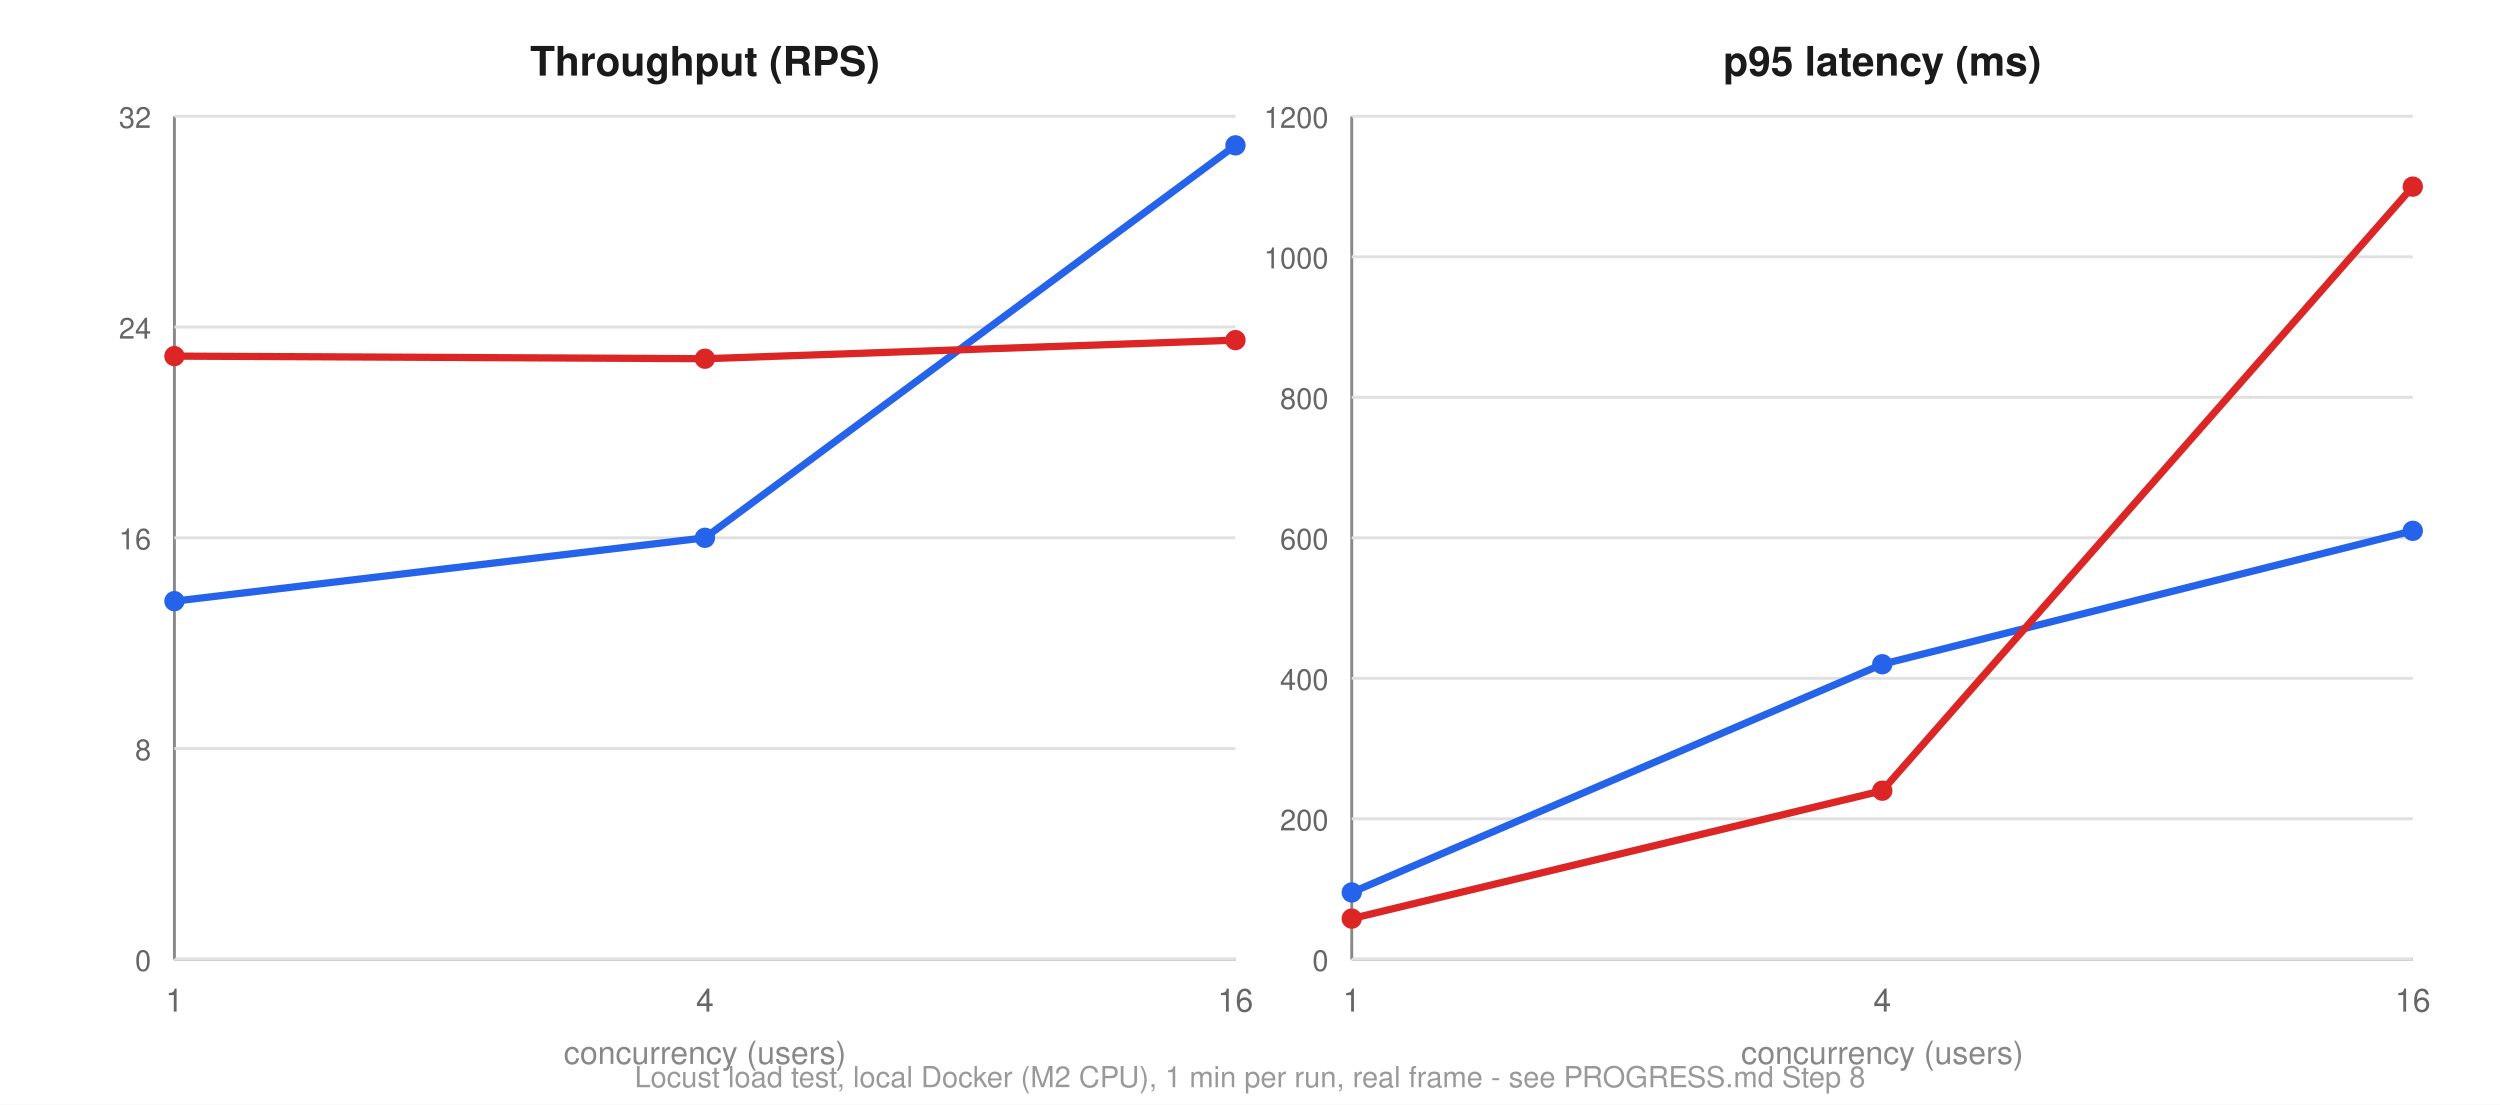
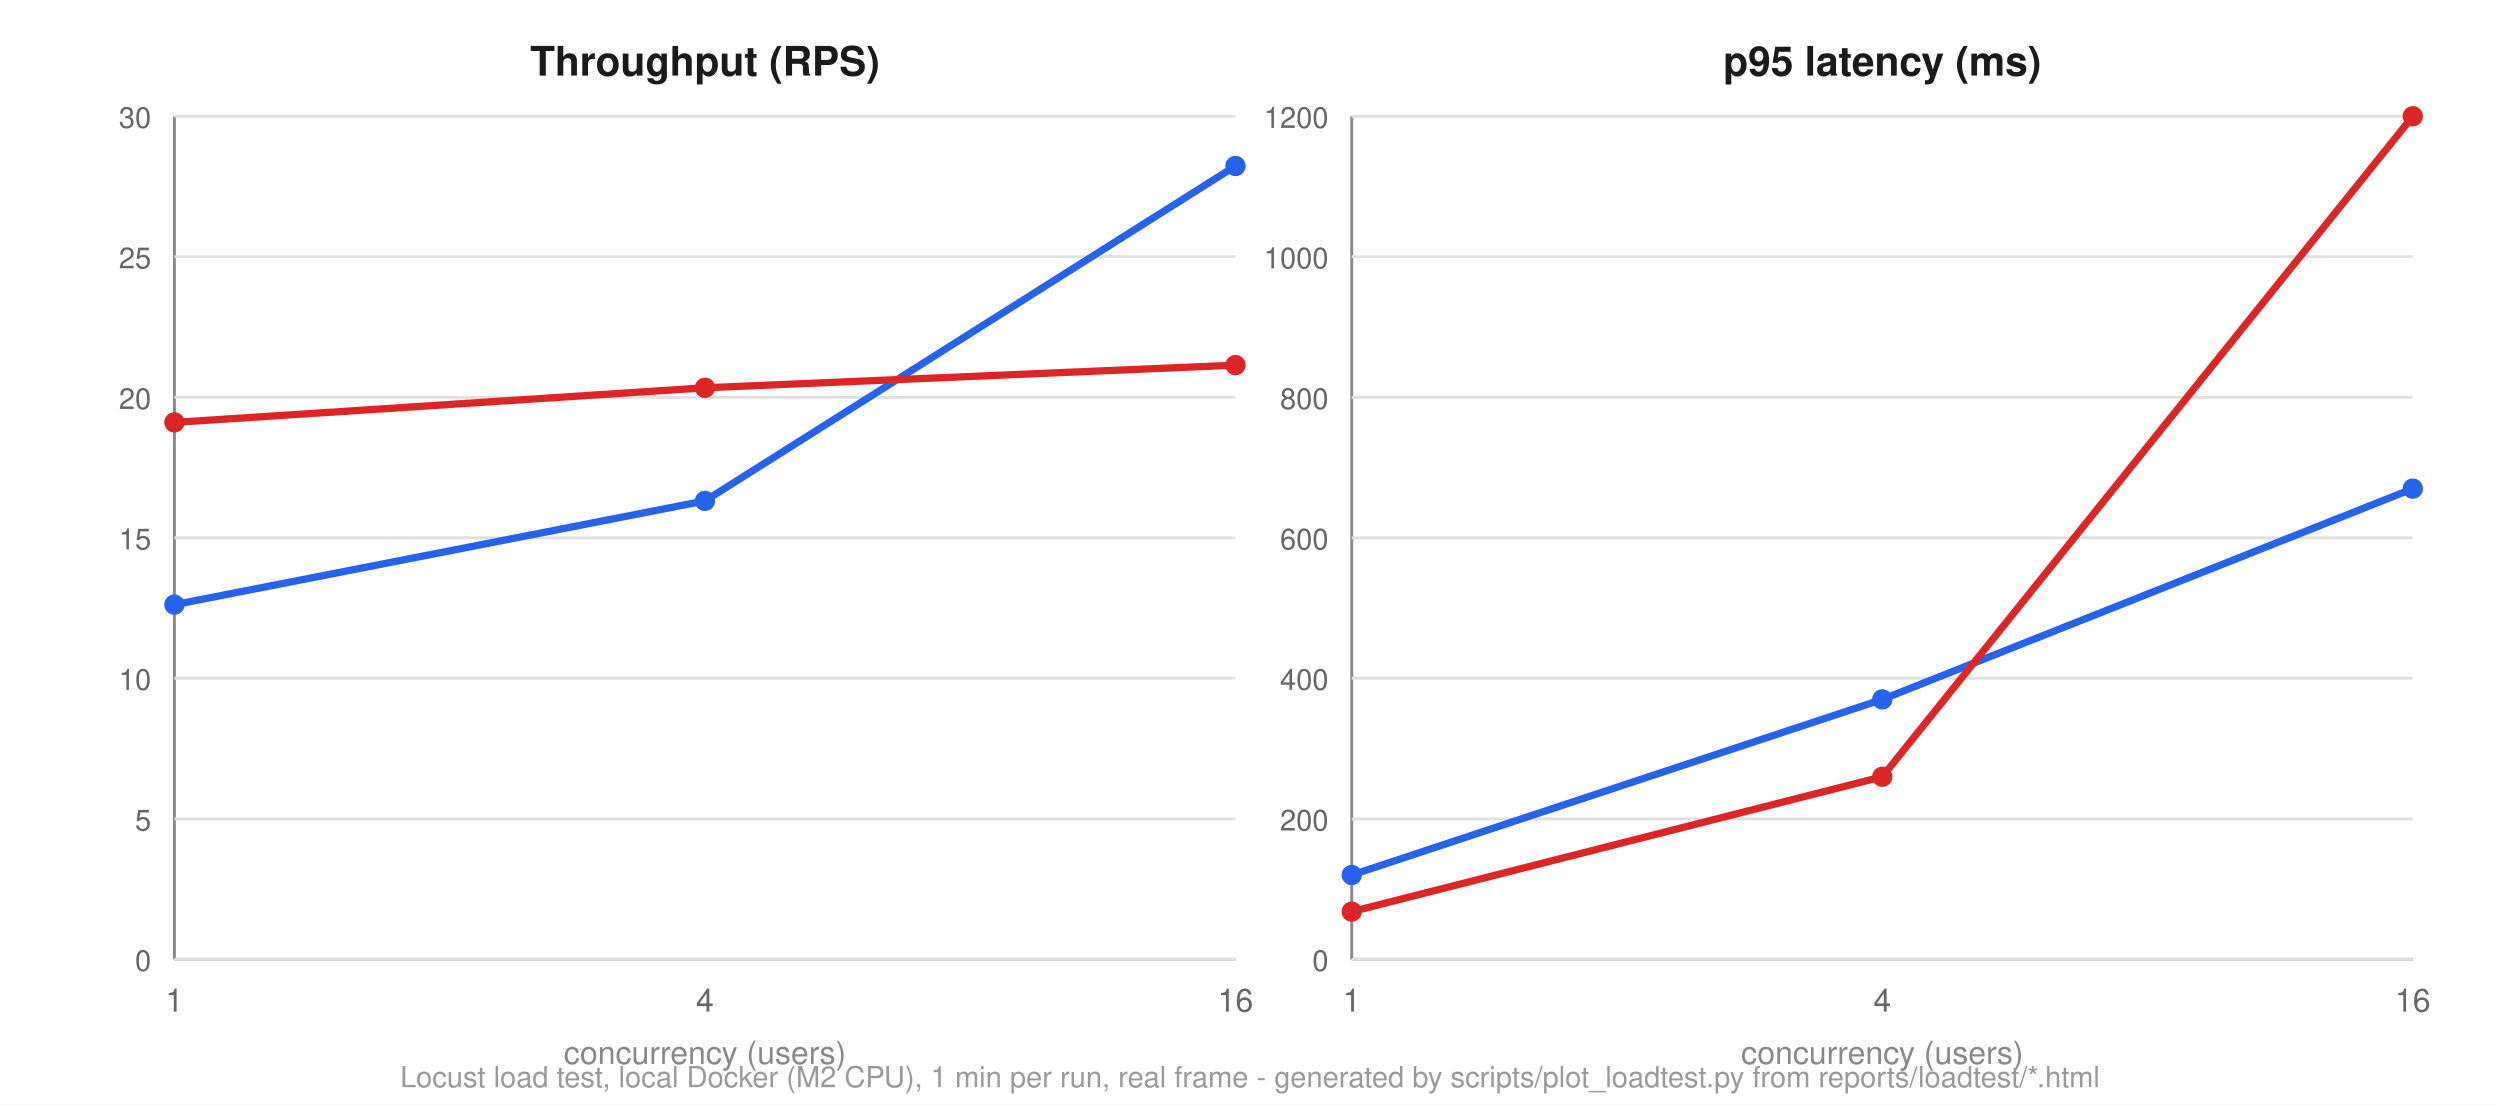
<svg xmlns="http://www.w3.org/2000/svg" viewBox="0 0 860 380" font-family="Helvetica,Arial,sans-serif">
  <rect x="0" y="0" width="860" height="380" fill="#ffffff" />
  <text x="242.5" y="26" text-anchor="middle" font-size="14" font-weight="600" fill="var(--fg,#1a1a1a)">Throughput (RPS)</text>
-   <line x1="60" y1="40" x2="60" y2="330" stroke="#888" stroke-width="1" />
-   <line x1="60" y1="330" x2="425.0" y2="330" stroke="#888" stroke-width="1" />
-   <line x1="60" y1="330.0" x2="425.0" y2="330.0" stroke="#e0e0e0" stroke-width="1" />
-   <text x="52" y="334.0" text-anchor="end" font-size="10" fill="#666">0</text>
-   <line x1="60" y1="257.5" x2="425.0" y2="257.5" stroke="#e0e0e0" stroke-width="1" />
-   <text x="52" y="261.5" text-anchor="end" font-size="10" fill="#666">8</text>
-   <line x1="60" y1="185.0" x2="425.0" y2="185.0" stroke="#e0e0e0" stroke-width="1" />
-   <text x="52" y="189.0" text-anchor="end" font-size="10" fill="#666">16</text>
-   <line x1="60" y1="112.5" x2="425.0" y2="112.5" stroke="#e0e0e0" stroke-width="1" />
-   <text x="52" y="116.5" text-anchor="end" font-size="10" fill="#666">24</text>
-   <line x1="60" y1="40.0" x2="425.0" y2="40.0" stroke="#e0e0e0" stroke-width="1" />
-   <text x="52" y="44.0" text-anchor="end" font-size="10" fill="#666">32</text>
+   <line x1="60.0" y1="40.0" x2="60.0" y2="330.0" stroke="#888" stroke-width="1" />
+   <line x1="60.0" y1="330.0" x2="425.0" y2="330.0" stroke="#888" stroke-width="1" />
+   <line x1="60.0" y1="330.0" x2="425.0" y2="330.0" stroke="#e0e0e0" stroke-width="1" />
+   <text x="52.0" y="334.0" text-anchor="end" font-size="10" fill="#666">0</text>
+   <line x1="60.0" y1="281.7" x2="425.0" y2="281.7" stroke="#e0e0e0" stroke-width="1" />
+   <text x="52.0" y="285.7" text-anchor="end" font-size="10" fill="#666">5</text>
+   <line x1="60.0" y1="233.3" x2="425.0" y2="233.3" stroke="#e0e0e0" stroke-width="1" />
+   <text x="52.0" y="237.3" text-anchor="end" font-size="10" fill="#666">10</text>
+   <line x1="60.0" y1="185.0" x2="425.0" y2="185.0" stroke="#e0e0e0" stroke-width="1" />
+   <text x="52.0" y="189.0" text-anchor="end" font-size="10" fill="#666">15</text>
+   <line x1="60.0" y1="136.7" x2="425.0" y2="136.7" stroke="#e0e0e0" stroke-width="1" />
+   <text x="52.0" y="140.7" text-anchor="end" font-size="10" fill="#666">20</text>
+   <line x1="60.0" y1="88.3" x2="425.0" y2="88.3" stroke="#e0e0e0" stroke-width="1" />
+   <text x="52.0" y="92.3" text-anchor="end" font-size="10" fill="#666">25</text>
+   <line x1="60.0" y1="40.0" x2="425.0" y2="40.0" stroke="#e0e0e0" stroke-width="1" />
+   <text x="52.0" y="44.0" text-anchor="end" font-size="10" fill="#666">30</text>
  <text x="60.0" y="348" text-anchor="middle" font-size="11" fill="#666">1</text>
  <text x="242.5" y="348" text-anchor="middle" font-size="11" fill="#666">4</text>
  <text x="425.0" y="348" text-anchor="middle" font-size="11" fill="#666">16</text>
  <text x="242.5" y="366" text-anchor="middle" font-size="11" fill="#888">concurrency (users)</text>
-   <polyline points="60.0,206.8 242.5,185.0 425.0,50.0" fill="none" stroke="#2563eb" stroke-width="2.5" />
-   <circle cx="60.0" cy="206.8" r="3.5" fill="#2563eb" />
-   <circle cx="242.5" cy="185.0" r="3.5" fill="#2563eb" />
-   <circle cx="425.0" cy="50.0" r="3.5" fill="#2563eb" />
-   <circle cx="72" cy="386" r="4" fill="#2563eb" />
-   <text x="82" y="390" font-size="10" fill="#444">batching on</text>
-   <polyline points="60.0,122.5 242.5,123.4 425.0,117.0" fill="none" stroke="#dc2626" stroke-width="2.5" />
-   <circle cx="60.0" cy="122.5" r="3.5" fill="#dc2626" />
-   <circle cx="242.5" cy="123.4" r="3.5" fill="#dc2626" />
-   <circle cx="425.0" cy="117.0" r="3.5" fill="#dc2626" />
-   <circle cx="72" cy="400" r="4" fill="#dc2626" />
-   <text x="82" y="404" font-size="10" fill="#444">batching off</text>
+   <polyline points="60.0,208.0 242.5,172.3 425.0,57.1" fill="none" stroke="#2563eb" stroke-width="2.5" />
+   <circle cx="60.0" cy="208.0" r="3.5" fill="#2563eb" />
+   <circle cx="242.5" cy="172.3" r="3.5" fill="#2563eb" />
+   <circle cx="425.0" cy="57.1" r="3.5" fill="#2563eb" />
+   <polyline points="60.0,145.3 242.5,133.4 425.0,125.6" fill="none" stroke="#dc2626" stroke-width="2.5" />
+   <circle cx="60.0" cy="145.3" r="3.5" fill="#dc2626" />
+   <circle cx="242.5" cy="133.4" r="3.5" fill="#dc2626" />
+   <circle cx="425.0" cy="125.6" r="3.5" fill="#dc2626" />
+   <circle cx="72.0" cy="386" r="4" fill="#2563eb" />
+   <text x="82.0" y="390" font-size="10" fill="#444">batching on</text>
+   <circle cx="72.0" cy="400" r="4" fill="#dc2626" />
+   <text x="82.0" y="404" font-size="10" fill="#444">batching off</text>
  <text x="647.5" y="26" text-anchor="middle" font-size="14" font-weight="600" fill="var(--fg,#1a1a1a)">p95 latency (ms)</text>
-   <line x1="465.0" y1="40" x2="465.0" y2="330" stroke="#888" stroke-width="1" />
-   <line x1="465.0" y1="330" x2="830.0" y2="330" stroke="#888" stroke-width="1" />
+   <line x1="465.0" y1="40.0" x2="465.0" y2="330.0" stroke="#888" stroke-width="1" />
+   <line x1="465.0" y1="330.0" x2="830.0" y2="330.0" stroke="#888" stroke-width="1" />
  <line x1="465.0" y1="330.0" x2="830.0" y2="330.0" stroke="#e0e0e0" stroke-width="1" />
  <text x="457.0" y="334.0" text-anchor="end" font-size="10" fill="#666">0</text>
-   <line x1="465.0" y1="281.667" x2="830.0" y2="281.667" stroke="#e0e0e0" stroke-width="1" />
-   <text x="457.0" y="285.667" text-anchor="end" font-size="10" fill="#666">200</text>
-   <line x1="465.0" y1="233.333" x2="830.0" y2="233.333" stroke="#e0e0e0" stroke-width="1" />
-   <text x="457.0" y="237.333" text-anchor="end" font-size="10" fill="#666">400</text>
+   <line x1="465.0" y1="281.7" x2="830.0" y2="281.7" stroke="#e0e0e0" stroke-width="1" />
+   <text x="457.0" y="285.7" text-anchor="end" font-size="10" fill="#666">200</text>
+   <line x1="465.0" y1="233.3" x2="830.0" y2="233.3" stroke="#e0e0e0" stroke-width="1" />
+   <text x="457.0" y="237.3" text-anchor="end" font-size="10" fill="#666">400</text>
  <line x1="465.0" y1="185.0" x2="830.0" y2="185.0" stroke="#e0e0e0" stroke-width="1" />
  <text x="457.0" y="189.0" text-anchor="end" font-size="10" fill="#666">600</text>
-   <line x1="465.0" y1="136.667" x2="830.0" y2="136.667" stroke="#e0e0e0" stroke-width="1" />
-   <text x="457.0" y="140.667" text-anchor="end" font-size="10" fill="#666">800</text>
-   <line x1="465.0" y1="88.333" x2="830.0" y2="88.333" stroke="#e0e0e0" stroke-width="1" />
-   <text x="457.0" y="92.333" text-anchor="end" font-size="10" fill="#666">1000</text>
+   <line x1="465.0" y1="136.7" x2="830.0" y2="136.7" stroke="#e0e0e0" stroke-width="1" />
+   <text x="457.0" y="140.7" text-anchor="end" font-size="10" fill="#666">800</text>
+   <line x1="465.0" y1="88.3" x2="830.0" y2="88.3" stroke="#e0e0e0" stroke-width="1" />
+   <text x="457.0" y="92.3" text-anchor="end" font-size="10" fill="#666">1000</text>
  <line x1="465.0" y1="40.0" x2="830.0" y2="40.0" stroke="#e0e0e0" stroke-width="1" />
  <text x="457.0" y="44.0" text-anchor="end" font-size="10" fill="#666">1200</text>
  <text x="465.0" y="348" text-anchor="middle" font-size="11" fill="#666">1</text>
  <text x="647.5" y="348" text-anchor="middle" font-size="11" fill="#666">4</text>
  <text x="830.0" y="348" text-anchor="middle" font-size="11" fill="#666">16</text>
  <text x="647.5" y="366" text-anchor="middle" font-size="11" fill="#888">concurrency (users)</text>
-   <polyline points="465.0,307.0 647.5,228.5 830.0,182.6" fill="none" stroke="#2563eb" stroke-width="2.5" />
-   <circle cx="465.0" cy="307.0" r="3.5" fill="#2563eb" />
-   <circle cx="647.5" cy="228.5" r="3.5" fill="#2563eb" />
-   <circle cx="830.0" cy="182.6" r="3.5" fill="#2563eb" />
+   <polyline points="465.0,301.0 647.5,240.6 830.0,168.1" fill="none" stroke="#2563eb" stroke-width="2.5" />
+   <circle cx="465.0" cy="301.0" r="3.5" fill="#2563eb" />
+   <circle cx="647.5" cy="240.6" r="3.5" fill="#2563eb" />
+   <circle cx="830.0" cy="168.1" r="3.5" fill="#2563eb" />
+   <polyline points="465.0,313.6 647.5,267.2 830.0,40.0" fill="none" stroke="#dc2626" stroke-width="2.5" />
+   <circle cx="465.0" cy="313.6" r="3.5" fill="#dc2626" />
+   <circle cx="647.5" cy="267.2" r="3.5" fill="#dc2626" />
+   <circle cx="830.0" cy="40.0" r="3.5" fill="#dc2626" />
  <circle cx="477.0" cy="386" r="4" fill="#2563eb" />
  <text x="487.0" y="390" font-size="10" fill="#444">batching on</text>
-   <polyline points="465.0,316.0 647.5,272.0 830.0,64.2" fill="none" stroke="#dc2626" stroke-width="2.5" />
-   <circle cx="465.0" cy="316.0" r="3.5" fill="#dc2626" />
-   <circle cx="647.5" cy="272.0" r="3.5" fill="#dc2626" />
-   <circle cx="830.0" cy="64.2" r="3.5" fill="#dc2626" />
  <circle cx="477.0" cy="400" r="4" fill="#dc2626" />
  <text x="487.0" y="404" font-size="10" fill="#444">batching off</text>
-   <text x="430.0" y="374" text-anchor="middle" font-size="10" fill="#999">Locust load test, local Docker (M2 CPU), 1 min per run, real frame - see PROGRESS.md Step 8</text>
+   <text x="430.0" y="374" text-anchor="middle" font-size="10" fill="#999">Locust load test, local Docker (M2 CPU), 1 min per run, real frame - generated by scripts/plot_loadtest.py from reports/loadtest/*.html</text>
</svg>
